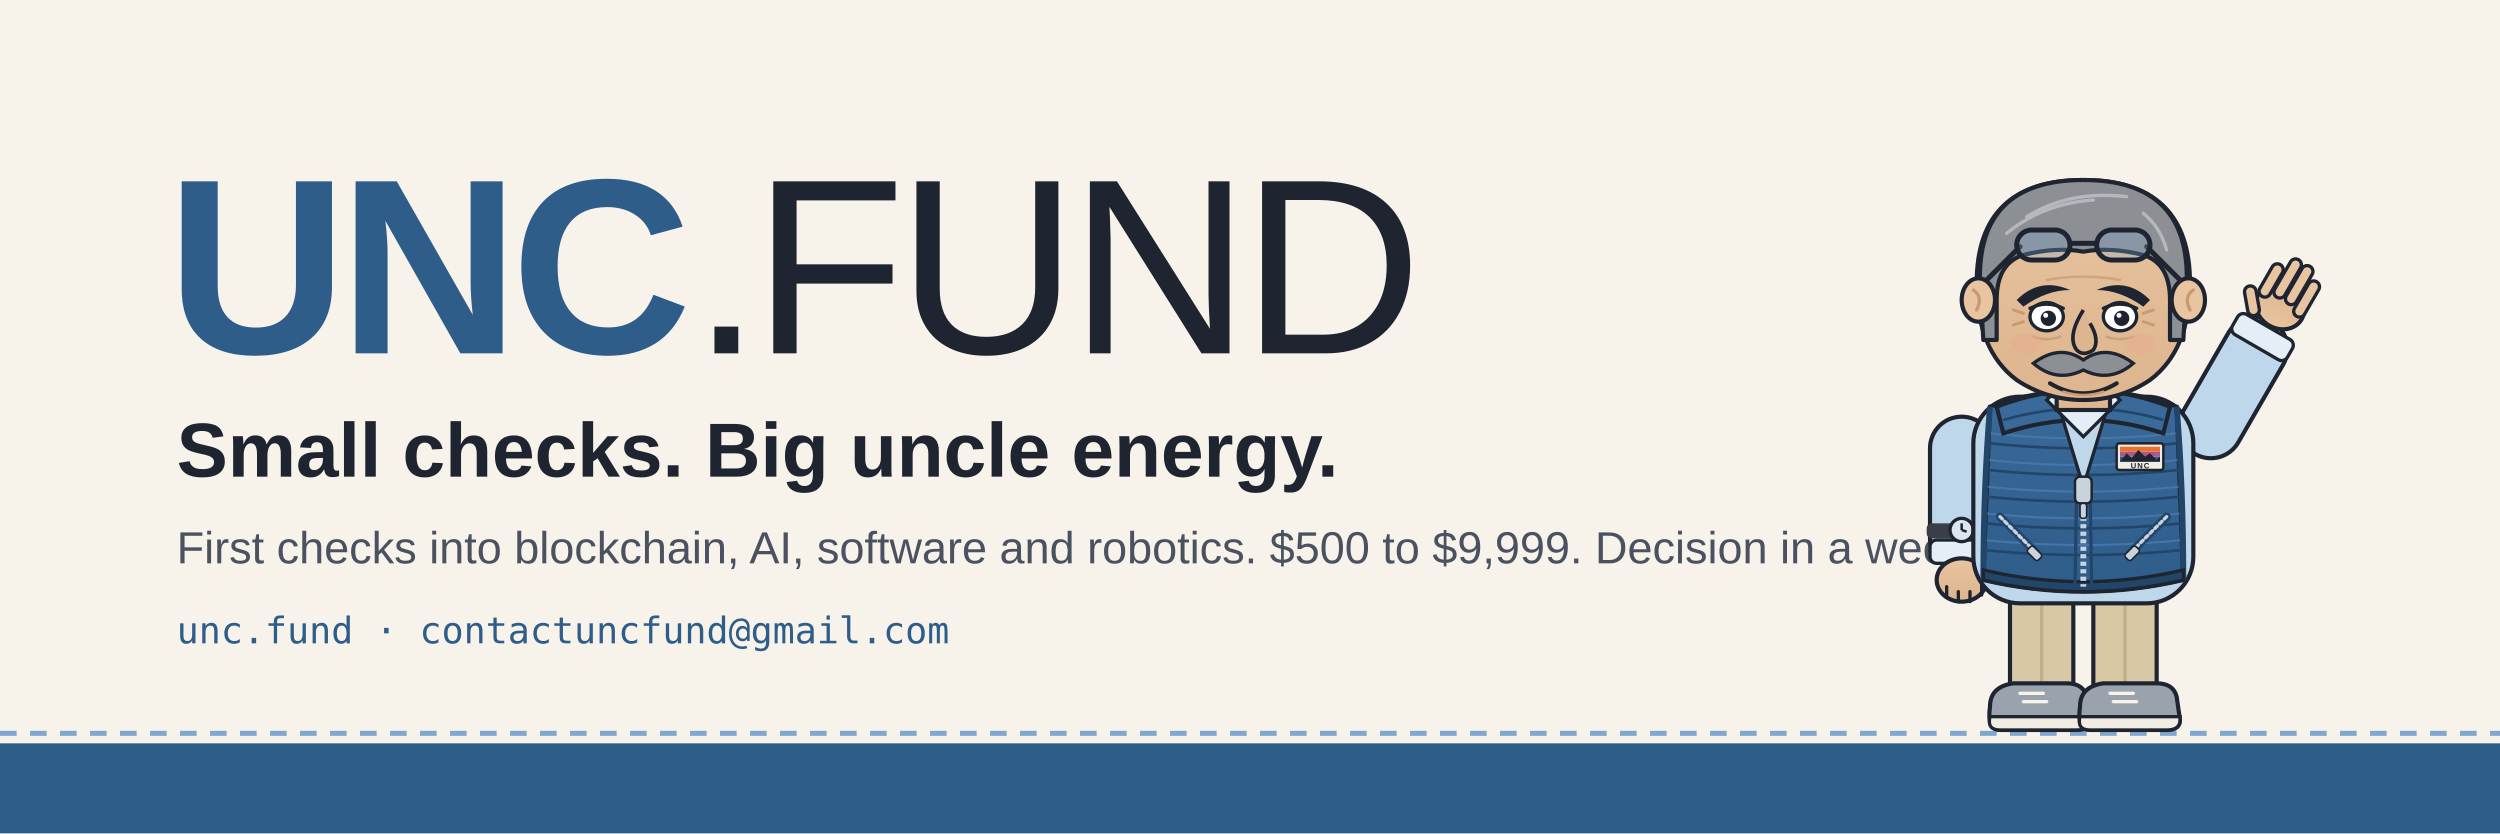
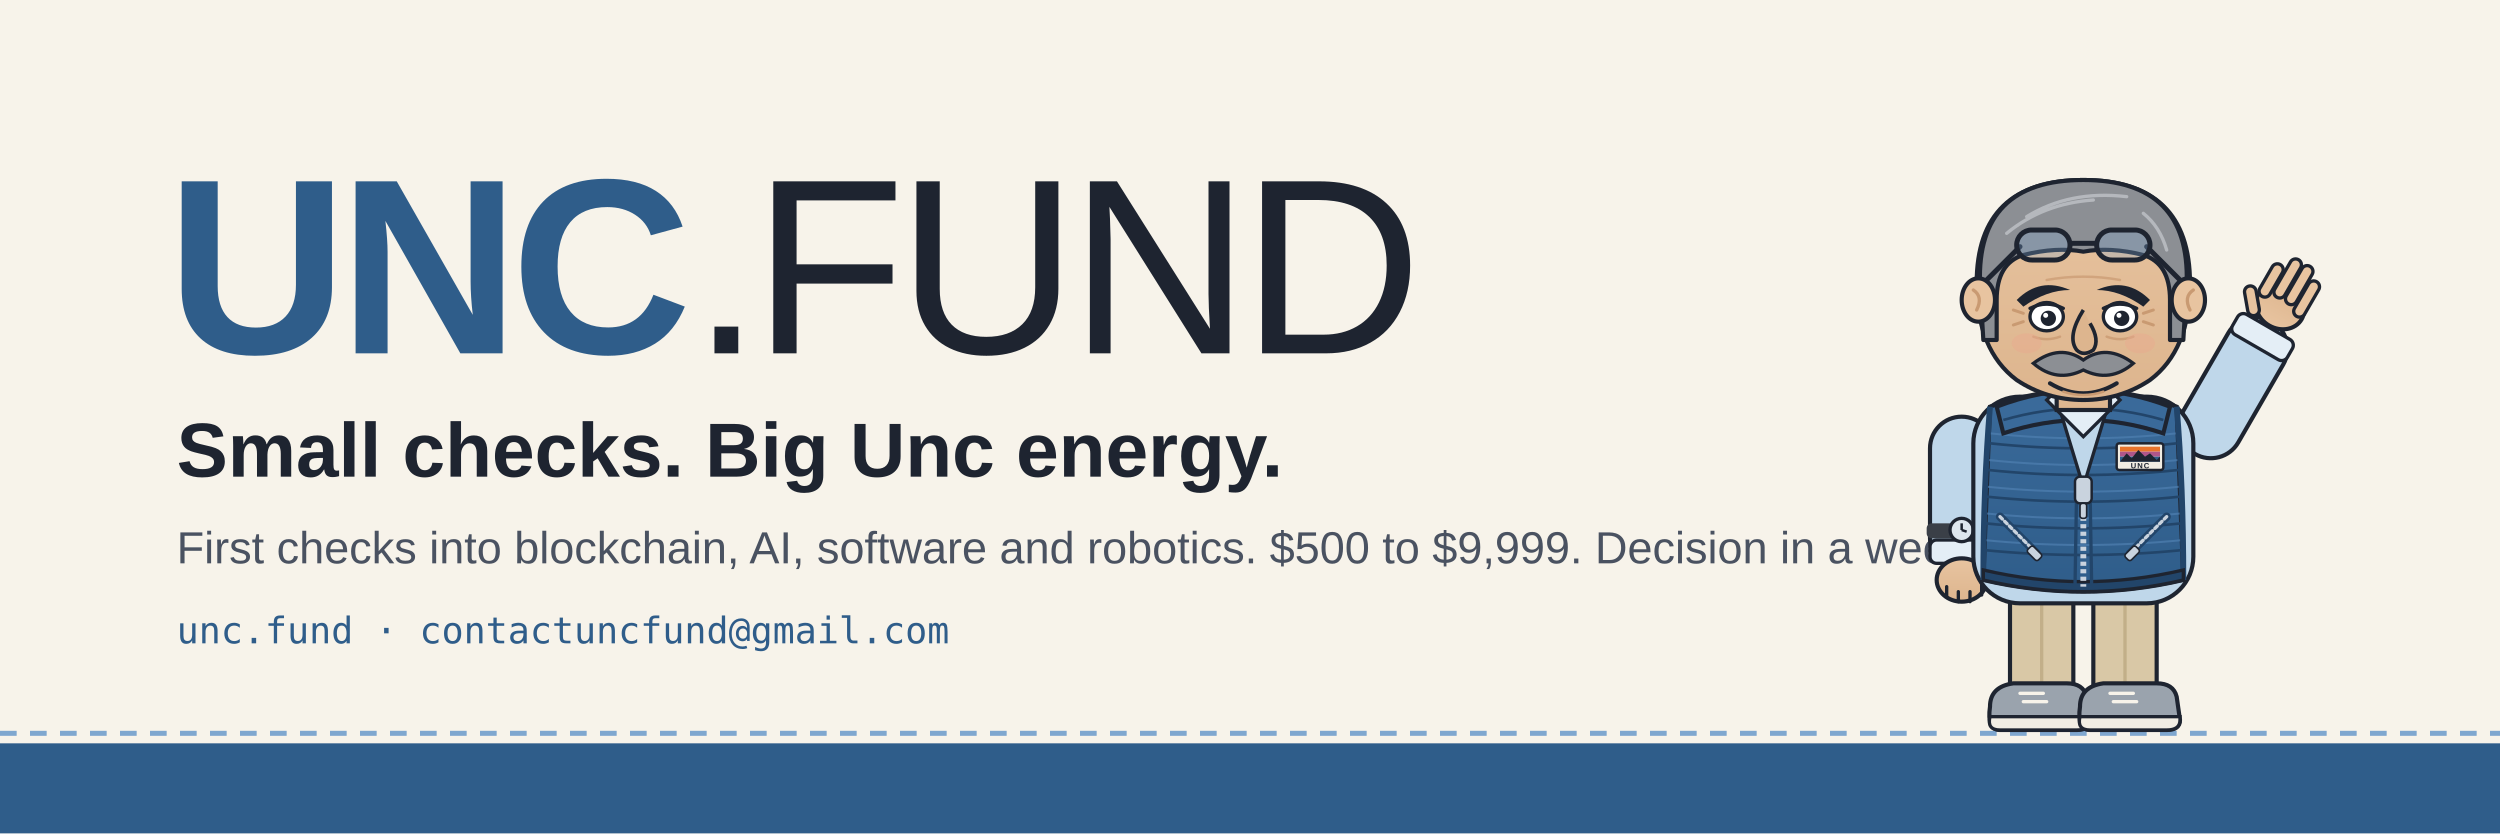
<svg xmlns="http://www.w3.org/2000/svg" viewBox="0 0 1500 500" width="1500" height="500" role="img" aria-label="X header, 1500 by 500. Unc waving, wordmark, tagline.">
  <defs>
    <linearGradient id="skin" x1="0" y1="0" x2="0" y2="1">
      <stop offset="0" stop-color="#E8C4A0" />
      <stop offset="1" stop-color="#DDB58E" />
    </linearGradient>
    <linearGradient id="puff" x1="0" y1="0" x2="0" y2="1">
      <stop offset="0" stop-color="#3A6A9A" />
      <stop offset="1" stop-color="#2F5D8A" />
    </linearGradient>
  </defs>
  <rect width="1500" height="500" fill="#F7F3EA" />
  <rect x="0" y="446" width="1500" height="54" fill="#2F5D8A" />
  <line x1="0" y1="440" x2="1500" y2="440" stroke="#7FA7CF" stroke-width="3" stroke-dasharray="10 8" />
  <text x="100" y="212" font-family="Fredoka, 'Source Sans 3', Arial, sans-serif" font-size="150" font-weight="700" letter-spacing="-5" fill="#2F5D8A">UNC<tspan font-weight="500" fill="#1E2430">.FUND</tspan>
  </text>
-   <text x="106" y="286" font-family="Fredoka, Arial, sans-serif" font-size="46" font-weight="600" fill="#1E2430">Small checks. Big uncle energy.</text>
+   <text x="106" y="286" font-family="Fredoka, Arial, sans-serif" font-size="46" font-weight="600" fill="#1E2430">Small checks. Big Unc energy.</text>
  <text x="106" y="338" font-family="'Source Sans 3', Arial, sans-serif" font-size="27" fill="#4A5261">First checks into blockchain, AI, software and robotics. $500 to $9,999. Decision in a week.</text>
  <text x="106" y="386" font-family="'JetBrains Mono', Consolas, monospace" font-size="22" fill="#2F5D8A">unc.fund  ·  contactuncfund@gmail.com</text>
  <g transform="translate(1090 52)">
    <g id="arm-left">
      <rect x="68" y="198" width="38" height="92" rx="19" fill="#BFD7EA" stroke="#1E2430" stroke-width="2.5" />
      <rect x="68" y="272" width="38" height="14" rx="4" fill="#E4EEF6" stroke="#1E2430" stroke-width="2" />
      <rect x="66" y="262" width="42" height="9" rx="3" fill="#3A3F47" />
      <circle cx="87" cy="266" r="7" fill="#DDE6EE" stroke="#1E2430" stroke-width="2" />
      <path d="M87 266 L87 262 M87 266 L90 267" stroke="#1E2430" stroke-width="1.5" />
      <ellipse cx="87" cy="296" rx="15" ry="13" fill="url(#skin)" stroke="#1E2430" stroke-width="2.5" />
      <path d="M78 300 L78 306 M85 303 L85 309 M92 303 L92 309 M99 299 L99 305" stroke="#1E2430" stroke-width="2" stroke-linecap="round" />
    </g>
    <g transform="rotate(-150 233 210)">
      <rect x="214" y="198" width="38" height="92" rx="19" fill="#BFD7EA" stroke="#1E2430" stroke-width="2.5" />
      <rect x="214" y="272" width="38" height="14" rx="4" fill="#E4EEF6" stroke="#1E2430" stroke-width="2" />
      <ellipse cx="233" cy="300" rx="15" ry="13" fill="url(#skin)" stroke="#1E2430" stroke-width="2.5" />
      <rect x="218" y="300" width="7" height="24" rx="3.5" fill="#E8C4A0" stroke="#1E2430" stroke-width="2" />
      <rect x="226" y="304" width="7" height="26" rx="3.5" fill="#E8C4A0" stroke="#1E2430" stroke-width="2" />
      <rect x="234" y="304" width="7" height="26" rx="3.5" fill="#E8C4A0" stroke="#1E2430" stroke-width="2" />
      <rect x="242" y="300" width="7" height="22" rx="3.5" fill="#E8C4A0" stroke="#1E2430" stroke-width="2" />
      <rect x="246" y="286" width="7" height="18" rx="3.5" fill="#E8C4A0" stroke="#1E2430" stroke-width="2" transform="rotate(-40 249 295)" />
    </g>
    <g id="legs">
      <rect x="116" y="288" width="38" height="84" rx="11" fill="#D9C8A6" stroke="#1E2430" stroke-width="2.5" />
      <rect x="166" y="288" width="38" height="84" rx="11" fill="#D9C8A6" stroke="#1E2430" stroke-width="2.5" />
      <path d="M135 300 L135 362 M185 300 L185 362" stroke="#C2AF89" stroke-width="2" stroke-linecap="round" />
      <rect x="110" y="284" width="100" height="12" rx="3" fill="#6B4F3A" stroke="#1E2430" stroke-width="2" />
      <rect x="152" y="282" width="16" height="16" rx="3" fill="#C9A86A" stroke="#1E2430" stroke-width="2" />
      <rect x="158" y="286" width="4" height="8" fill="#6B4F3A" />
    </g>
    <g id="shoes">
      <path d="M104 372 Q104 360 118 358 L150 358 Q160 358 162 366 L164 380 Q164 386 156 386 L110 386 Q102 386 104 372 Z" fill="#9AA3AD" stroke="#1E2430" stroke-width="2.5" />
      <path d="M104 378 L164 378 L164 380 Q164 386 156 386 L110 386 Q102 386 104 378 Z" fill="#F1EDE3" stroke="#1E2430" stroke-width="2" />
      <path d="M122 364 L136 364 M124 369 L138 369" stroke="#F7F3EA" stroke-width="2" stroke-linecap="round" />
      <path d="M158 372 Q158 360 172 358 L204 358 Q214 358 216 366 L218 380 Q218 386 210 386 L164 386 Q156 386 158 372 Z" fill="#9AA3AD" stroke="#1E2430" stroke-width="2.5" />
      <path d="M158 378 L218 378 L218 380 Q218 386 210 386 L164 386 Q156 386 158 378 Z" fill="#F1EDE3" stroke="#1E2430" stroke-width="2" />
      <path d="M176 364 L190 364 M178 369 L192 369" stroke="#F7F3EA" stroke-width="2" stroke-linecap="round" />
    </g>
    <g id="torso">
      <rect x="94" y="186" width="132" height="124" rx="28" fill="#BFD7EA" stroke="#1E2430" stroke-width="2.5" />
      <path d="M104 192 Q160 172 216 192 L220 296 Q160 310 100 296 Z" fill="url(#puff)" stroke="#1E2430" stroke-width="2.5" />
      <g stroke="#22456A" stroke-width="1.6" fill="none">
        <path d="M104 214 Q160 220 216 214" />
        <path d="M103 230 Q160 236 217 230" />
        <path d="M102 246 Q160 252 218 246" />
        <path d="M101 262 Q160 268 219 262" />
        <path d="M100 278 Q160 284 220 278" />
      </g>
      <g stroke="#4E7FB0" stroke-width="1.2" fill="none" opacity=".7">
        <path d="M104 208 Q160 214 216 208" />
        <path d="M103 224 Q160 230 217 224" />
        <path d="M102 240 Q160 246 218 240" />
        <path d="M101 256 Q160 262 219 256" />
        <path d="M100 272 Q160 278 220 272" />
      </g>
      <path d="M104 192 Q100 240 100 296" fill="none" stroke="#22456A" stroke-width="3.5" />
      <path d="M216 192 Q220 240 220 296" fill="none" stroke="#22456A" stroke-width="3.5" />
      <path d="M100 296 Q160 310 220 296 L220 290 Q160 304 100 290 Z" fill="#22456A" stroke="#1E2430" stroke-width="2" />
      <path d="M108 192 Q160 172 212 192 L208 208 Q160 192 112 208 Z" fill="#3A6A9A" stroke="#1E2430" stroke-width="2.5" />
      <path d="M112 200 Q160 186 208 200" fill="none" stroke="#22456A" stroke-width="1.6" />
      <path d="M146 194 L160 240 L174 194 Z" fill="#BFD7EA" stroke="#1E2430" stroke-width="2" />
      <path d="M138 188 L160 210 L182 188 L172 178 L160 192 L148 178 Z" fill="#E4EEF6" stroke="#1E2430" stroke-width="2" />
      <path d="M156 240 L155 300 M164 240 L165 300" stroke="#22456A" stroke-width="2" />
      <line x1="160" y1="240" x2="160" y2="300" stroke="#C9D3DE" stroke-width="3.5" stroke-dasharray="2.5 2" />
      <rect x="155" y="234" width="10" height="16" rx="3" fill="#C9D3DE" stroke="#1E2430" stroke-width="1.5" />
      <rect x="158" y="250" width="4" height="9" rx="1.5" fill="#C9D3DE" stroke="#1E2430" stroke-width="1" />
      <path d="M150 180 L170 180 L170 190 L150 190 Z" fill="#3A6A9A" stroke="#1E2430" stroke-width="1.5" />
      <path d="M110 258 L132 280" stroke="#22456A" stroke-width="5" stroke-linecap="round" />
      <path d="M110 258 L132 280" stroke="#C9D3DE" stroke-width="2" stroke-dasharray="2 2" stroke-linecap="round" />
      <rect x="128" y="276" width="5" height="9" rx="1.5" fill="#C9D3DE" stroke="#1E2430" stroke-width="1" transform="rotate(-45 130 280)" />
      <path d="M210 258 L188 280" stroke="#22456A" stroke-width="5" stroke-linecap="round" />
      <path d="M210 258 L188 280" stroke="#C9D3DE" stroke-width="2" stroke-dasharray="2 2" stroke-linecap="round" />
      <rect x="187" y="276" width="5" height="9" rx="1.5" fill="#C9D3DE" stroke="#1E2430" stroke-width="1" transform="rotate(45 190 280)" />
      <g transform="translate(180 214)">
        <rect x="0" y="0" width="28" height="16" rx="1.5" fill="#F1EDE3" stroke="#1E2430" stroke-width="1.5" />
        <rect x="2" y="2" width="24" height="3" fill="#E8742C" />
        <rect x="2" y="5" width="24" height="3" fill="#B0568A" />
        <rect x="2" y="8" width="24" height="3" fill="#2F5D8A" />
        <path d="M2 11 L6 6 L9 9 L13 4 L17 8 L20 6 L24 10 L26 8 L26 11 Z" fill="#1E2430" />
        <text x="14" y="15" font-family="Fredoka, Arial, sans-serif" font-size="4.6" font-weight="700" text-anchor="middle" fill="#1E2430" letter-spacing=".6">UNC</text>
      </g>
    </g>
    <g id="head">
      <rect x="144" y="160" width="32" height="34" fill="url(#skin)" stroke="#1E2430" stroke-width="2.5" />
      <path d="M96 118 Q96 56 160 56 Q224 56 224 118 Q224 158 200 176 Q182 188 160 188 Q138 188 120 176 Q96 158 96 118 Z" fill="url(#skin)" stroke="#1E2430" stroke-width="2.5" />
      <path d="M100 152 L98 118 Q96 56 160 56 Q224 56 222 118 L220 152 L212 152 L212 128 Q212 106 196 101 Q176 96 160 99 Q144 96 124 101 Q108 106 108 128 L108 152 Z" fill="#8C8F94" stroke="#1E2430" stroke-width="2.5" stroke-linejoin="round" />
      <path d="M114 88 Q136 70 166 68 M126 78 Q152 62 186 66 M196 76 Q206 84 210 98" fill="none" stroke="#B5B8BD" stroke-width="2" stroke-linecap="round" />
      <ellipse cx="97" cy="128" rx="10" ry="13" fill="#E8C4A0" stroke="#1E2430" stroke-width="2.5" />
      <ellipse cx="223" cy="128" rx="10" ry="13" fill="#E8C4A0" stroke="#1E2430" stroke-width="2.5" />
      <path d="M94 122 Q100 126 96 134 M226 122 Q220 126 224 134" fill="none" stroke="#C99A72" stroke-width="2" stroke-linecap="round" />
      <path d="M102 116 L122 96 M218 116 L198 96" stroke="#1E2430" stroke-width="3" stroke-linecap="round" />
      <rect x="120" y="86" width="32" height="18" rx="9" fill="#7FA7CF" fill-opacity=".3" stroke="#1E2430" stroke-width="3" />
      <rect x="168" y="86" width="32" height="18" rx="9" fill="#7FA7CF" fill-opacity=".3" stroke="#1E2430" stroke-width="3" />
      <line x1="152" y1="94" x2="168" y2="94" stroke="#1E2430" stroke-width="3" />
      <path d="M138 116 Q160 112 182 116" fill="none" stroke="#C99A72" stroke-width="1.5" stroke-linecap="round" opacity=".7" />
      <g id="brows">
        <path d="M120 128 Q134 114 152 122 Q138 122 124 132 Z" fill="#1E2430" />
        <path d="M200 128 Q186 114 168 122 Q182 122 196 132 Z" fill="#1E2430" />
      </g>
      <g id="eyes">
        <g id="eye-left">
          <ellipse cx="138" cy="138" rx="10" ry="8.5" fill="#FFFFFF" stroke="#1E2430" stroke-width="2" />
          <g id="pupil-left">
            <circle cx="139" cy="139" r="4.6" fill="#1E2430" />
            <circle cx="137.4" cy="137.2" r="1.5" fill="#FFFFFF" />
          </g>
          <path d="M128 133 Q138 128 148 133" fill="none" stroke="#1E2430" stroke-width="2" stroke-linecap="round" />
        </g>
        <g id="eye-right">
          <ellipse cx="182" cy="138" rx="10" ry="8.5" fill="#FFFFFF" stroke="#1E2430" stroke-width="2" />
          <g id="pupil-right">
            <circle cx="183" cy="139" r="4.6" fill="#1E2430" />
            <circle cx="181.4" cy="137.2" r="1.5" fill="#FFFFFF" />
          </g>
          <path d="M172 133 Q182 128 192 133" fill="none" stroke="#1E2430" stroke-width="2" stroke-linecap="round" />
        </g>
      </g>
      <path d="M124 136 L118 134 M124 141 L118 143 M196 136 L202 134 M196 141 L202 143" stroke="#C99A72" stroke-width="1.8" stroke-linecap="round" />
      <path d="M130 150 Q138 153 146 150 M174 150 Q182 153 190 150" fill="none" stroke="#C99A72" stroke-width="1.5" stroke-linecap="round" opacity=".8" />
      <ellipse cx="126" cy="154" rx="9" ry="6" fill="#E9A98D" opacity=".45" />
      <ellipse cx="194" cy="154" rx="9" ry="6" fill="#E9A98D" opacity=".45" />
      <path d="M160 134 Q150 150 156 158 Q160 162 166 158 Q170 152 164 142" fill="#DDB58E" stroke="#1E2430" stroke-width="2.2" stroke-linejoin="round" />
      <path d="M130 166 Q146 154 160 164 Q174 154 190 166 Q176 178 160 170 Q144 178 130 166 Z" fill="#8C8F94" stroke="#1E2430" stroke-width="2" />
      <g id="mouth">
        <path d="M140 178 Q160 190 180 178" fill="none" stroke="#1E2430" stroke-width="2.5" stroke-linecap="round" />
        <path d="M148 183 Q160 187 172 183" fill="none" stroke="#C99A72" stroke-width="1.5" stroke-linecap="round" />
      </g>
    </g>
  </g>
</svg>
